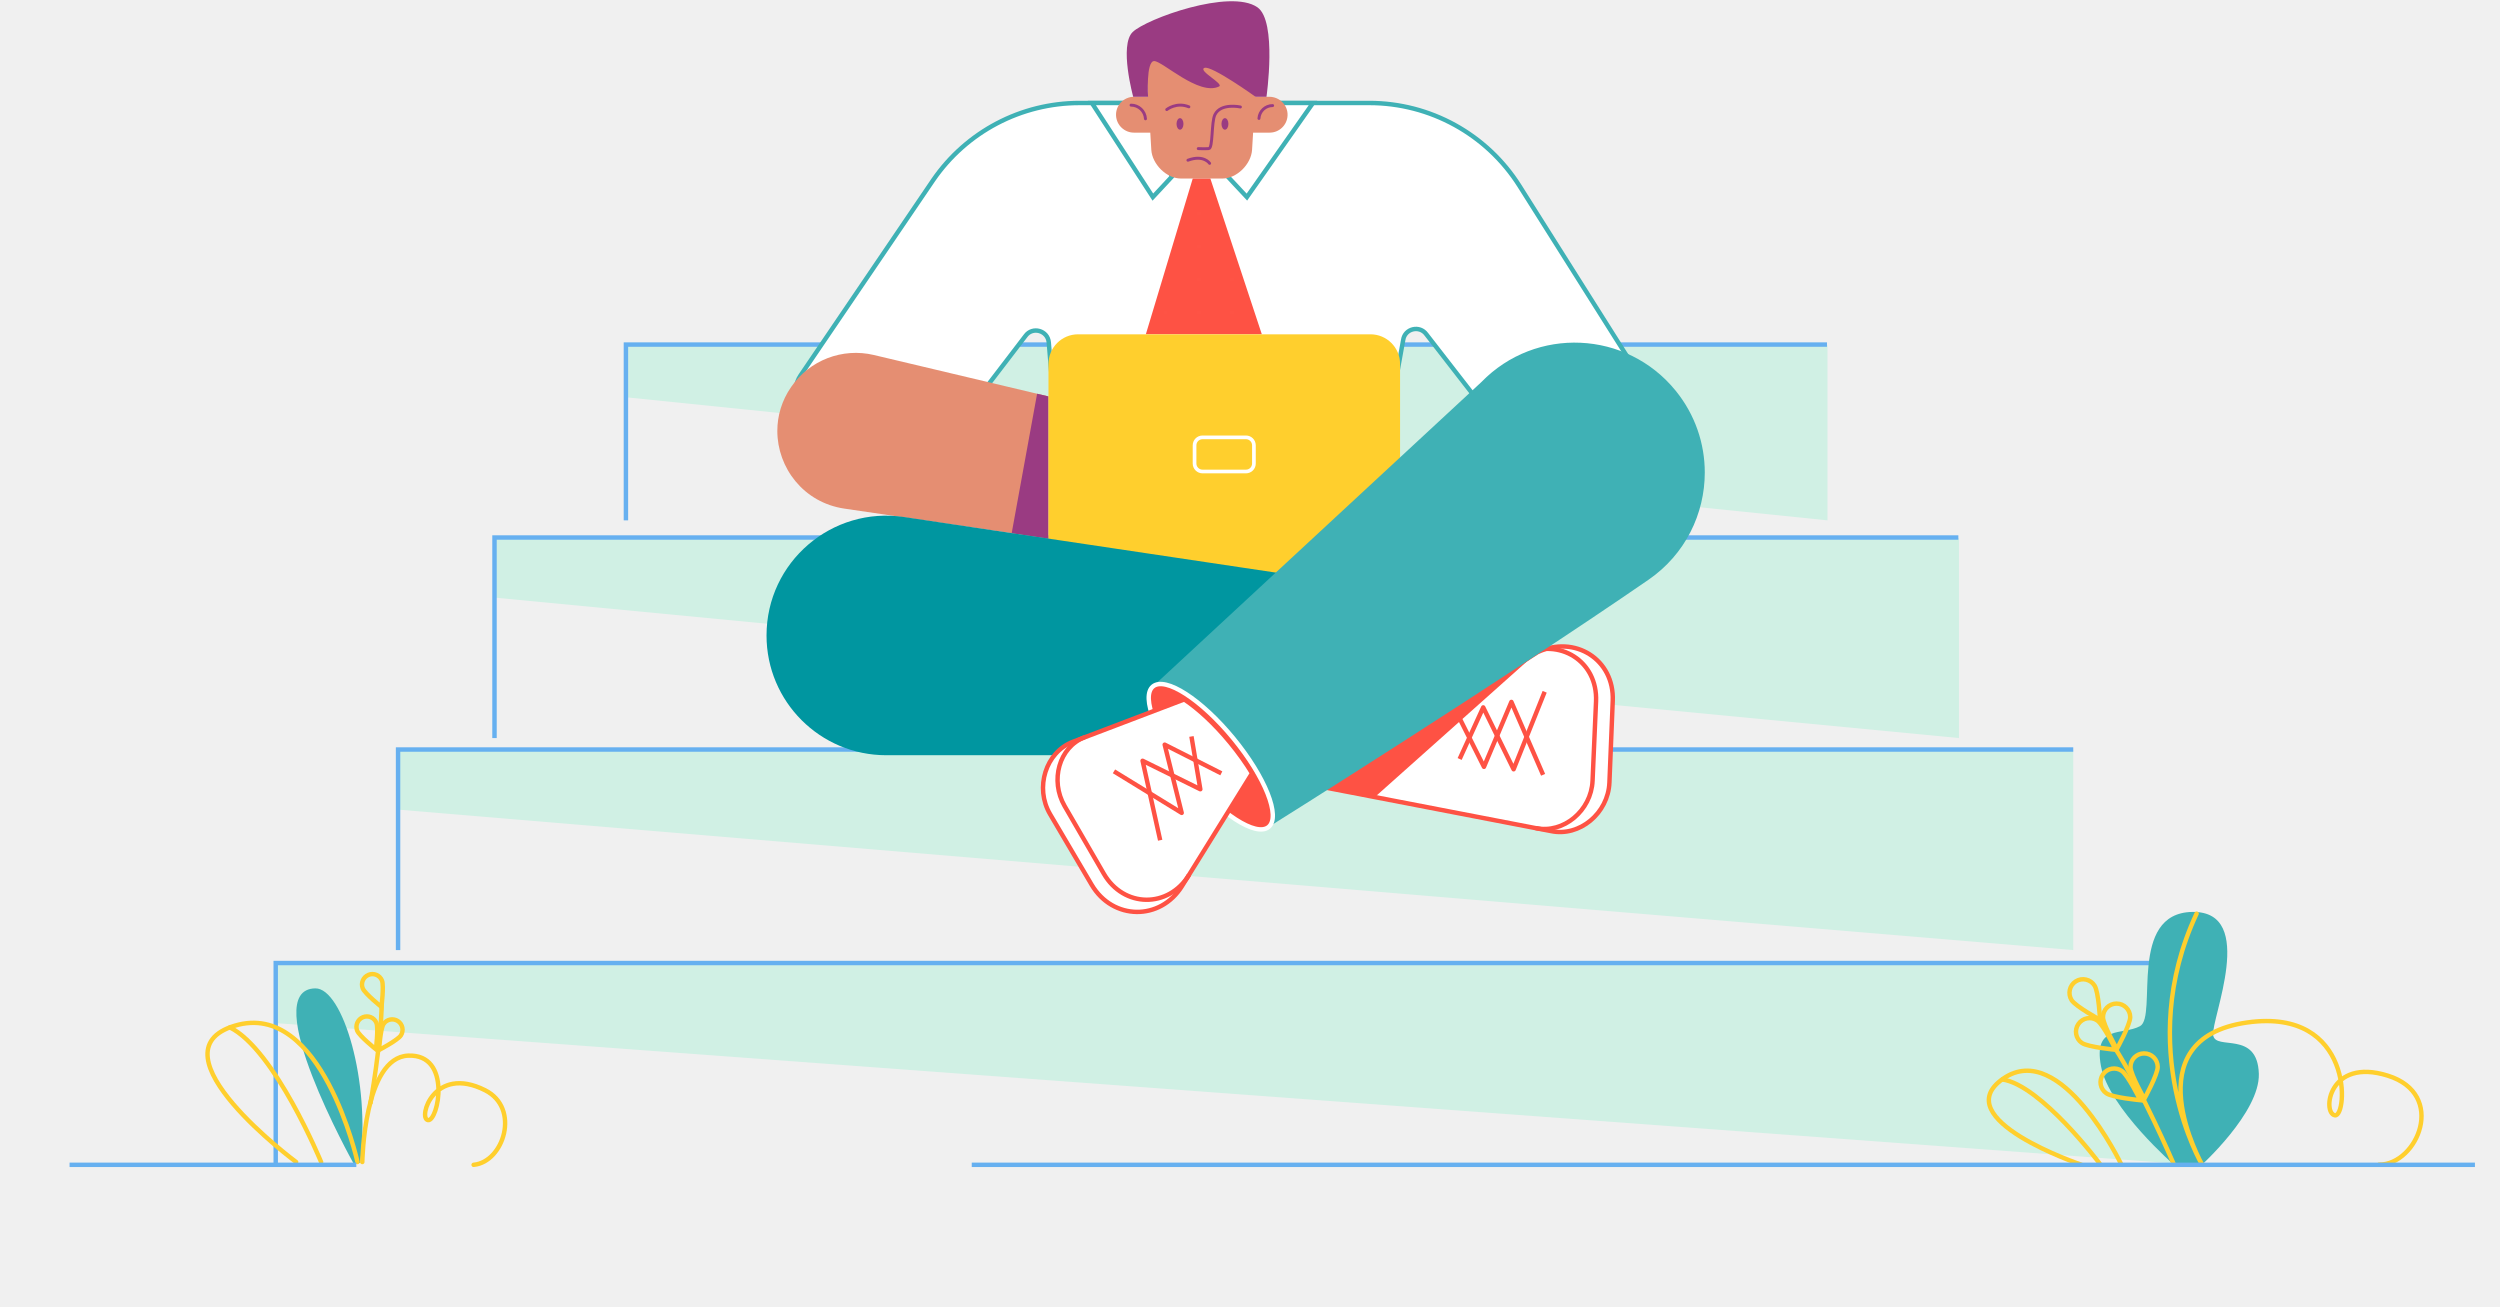
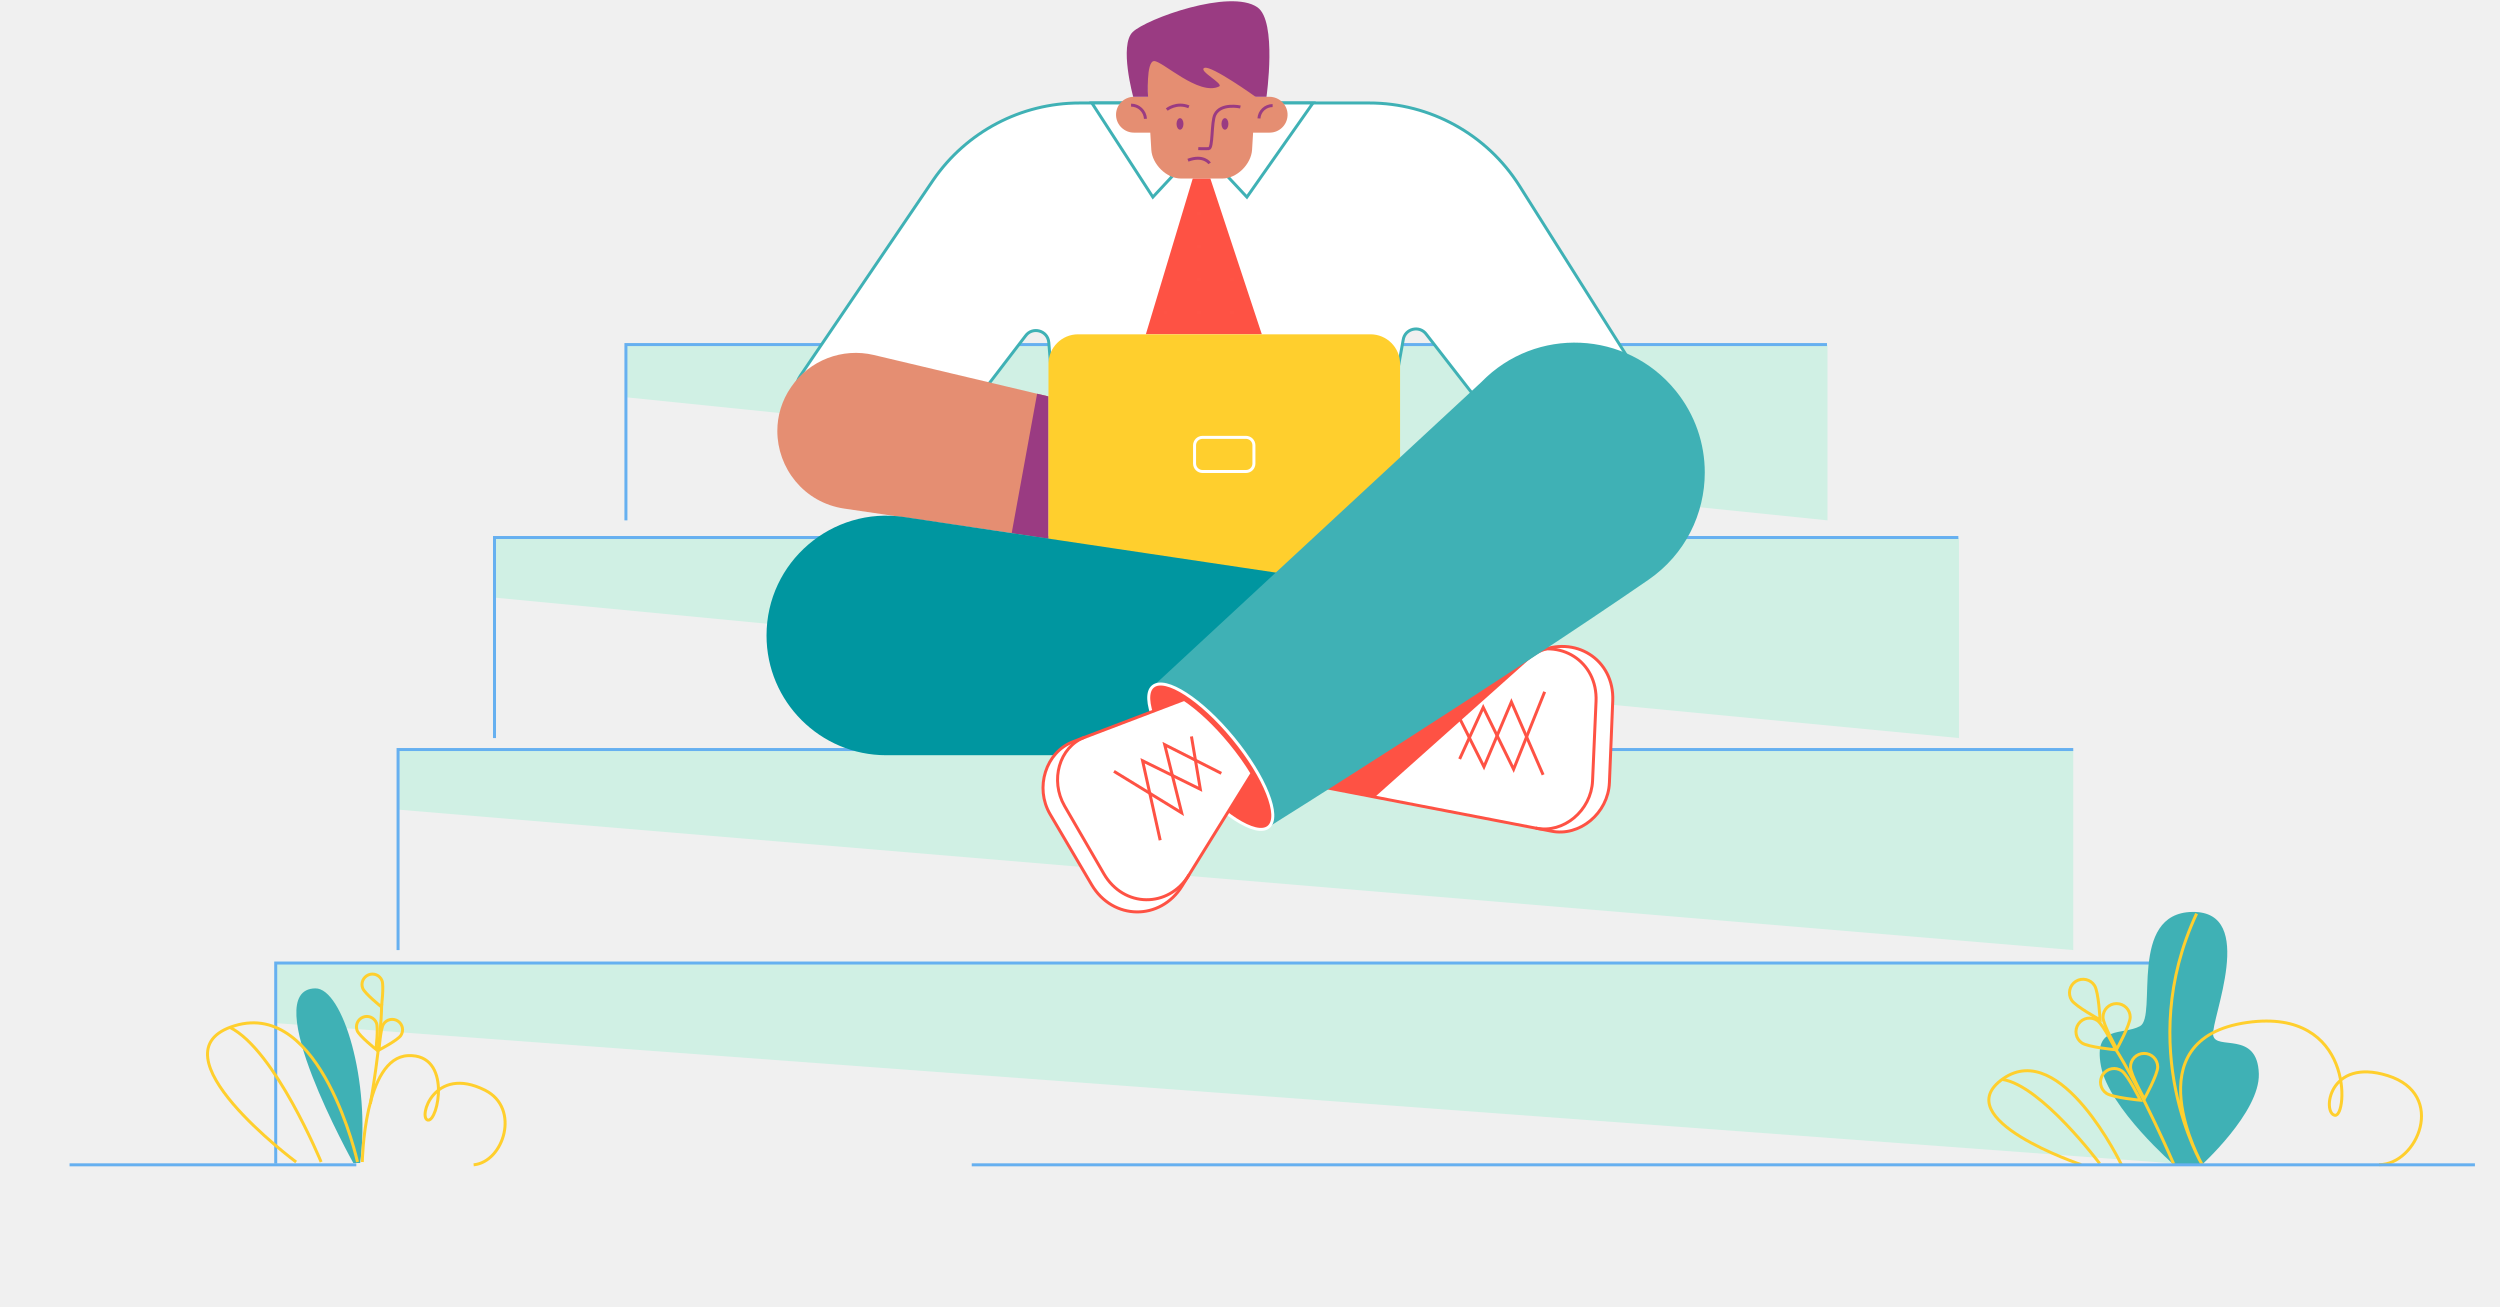
- <svg xmlns="http://www.w3.org/2000/svg" width="834" height="436" viewBox="0 0 834 436" fill="none">
+ <svg xmlns="http://www.w3.org/2000/svg" fill="none" height="436" viewBox="0 0 834 436" width="834">
  <path d="M91.979 341.315L725.855 388.171V321.512H91.979V341.315Z" fill="#D0F0E4" />
  <path d="M132.794 270.093L691.637 316.949V250.29H132.794V270.093Z" fill="#D0F0E4" />
  <path d="M164.966 199.365L653.515 246.221V179.562H164.966V199.365Z" fill="#D0F0E4" />
-   <path d="M725.855 321.266H91.979V388.196" stroke="#66B0F0" stroke-width="1.48" stroke-miterlimit="10" />
-   <path d="M691.637 250.044H132.794V316.95" stroke="#66B0F0" stroke-width="1.48" stroke-miterlimit="10" />
-   <path d="M653.306 179.315H164.966V246.221" stroke="#66B0F0" stroke-width="1.48" stroke-miterlimit="10" />
+   <path d="M725.855 321.266H91.979V388.196" stroke="#66B0F0" strokeMiterlimit="10" strokeWidth="1.48" />
+   <path d="M691.637 250.044H132.794V316.95" stroke="#66B0F0" strokeMiterlimit="10" strokeWidth="1.48" />
+   <path d="M653.306 179.315H164.966V246.221" stroke="#66B0F0" strokeMiterlimit="10" strokeWidth="1.48" />
  <path d="M208.808 132.532L609.652 173.593V115.171H208.808V132.532Z" fill="#D0F0E4" />
-   <path d="M609.485 114.949H208.808V173.594" stroke="#66B0F0" stroke-width="1.48" stroke-miterlimit="10" />
+   <path d="M609.485 114.949H208.808V173.594" stroke="#66B0F0" strokeMiterlimit="10" strokeWidth="1.48" />
  <path d="M117.855 387.97C117.855 387.97 85.573 330.041 105.179 329.72C114.328 329.572 123.699 360.917 120.148 387.97H117.855Z" fill="#3FB1B5" />
-   <path d="M119.261 387.649C119.261 387.649 107.275 333.419 78.323 342.174C49.371 350.928 98.792 387.649 98.792 387.649" stroke="#FFCF2D" stroke-width="1.48" stroke-miterlimit="10" stroke-linecap="round" />
-   <path d="M158.003 388.586C168.041 387.649 173.713 369.696 161.826 363.703C144.736 355.096 139.384 373.075 142.763 373.666C146.141 374.283 150.901 351.545 136.154 352.162C121.406 352.778 120.864 387.649 120.864 387.649" stroke="#FFCF2D" stroke-width="1.48" stroke-miterlimit="10" stroke-linecap="round" />
-   <path d="M107.127 387.649C107.127 387.649 91.714 350.214 76.695 342.741" stroke="#FFCF2D" stroke-width="1.48" stroke-miterlimit="10" stroke-linecap="round" />
-   <path d="M123.552 368.216C123.552 368.216 127.177 348.117 127.325 334.899" stroke="#FFCF2D" stroke-width="1.48" stroke-miterlimit="10" />
-   <path d="M119.162 343.851C119.877 345.627 125.401 350.041 125.401 350.041C125.401 350.041 126.289 343.013 125.574 341.237C124.859 339.461 122.837 338.623 121.086 339.338C119.31 340.053 118.447 342.075 119.162 343.851Z" stroke="#FFCF2D" stroke-width="1.48" stroke-miterlimit="10" />
-   <path d="M121.012 329.72C121.727 331.496 127.251 335.91 127.251 335.91C127.251 335.91 128.139 328.882 127.424 327.106C126.708 325.33 124.686 324.492 122.935 325.207C121.16 325.947 120.296 327.944 121.012 329.72Z" stroke="#FFCF2D" stroke-width="1.48" stroke-miterlimit="10" />
-   <path d="M133.737 345.405C132.701 347.008 126.437 350.288 126.437 350.288C126.437 350.288 126.906 343.234 127.941 341.631C128.977 340.028 131.123 339.585 132.726 340.62C134.329 341.681 134.773 343.802 133.737 345.405Z" stroke="#FFCF2D" stroke-width="1.48" stroke-miterlimit="10" />
+   <path d="M119.261 387.649C119.261 387.649 107.275 333.419 78.323 342.174C49.371 350.928 98.792 387.649 98.792 387.649" stroke="#FFCF2D" strokeLinecap="round" strokeMiterlimit="10" strokeWidth="1.48" />
+   <path d="M158.003 388.586C168.041 387.649 173.713 369.696 161.826 363.703C144.736 355.096 139.384 373.075 142.763 373.666C146.141 374.283 150.901 351.545 136.154 352.162C121.406 352.778 120.864 387.649 120.864 387.649" stroke="#FFCF2D" strokeLinecap="round" strokeMiterlimit="10" strokeWidth="1.48" />
+   <path d="M107.127 387.649C107.127 387.649 91.714 350.214 76.695 342.741" stroke="#FFCF2D" strokeLinecap="round" strokeMiterlimit="10" strokeWidth="1.48" />
+   <path d="M123.552 368.216C123.552 368.216 127.177 348.117 127.325 334.899" stroke="#FFCF2D" strokeMiterlimit="10" strokeWidth="1.48" />
+   <path d="M119.162 343.851C119.877 345.627 125.401 350.041 125.401 350.041C125.401 350.041 126.289 343.013 125.574 341.237C124.859 339.461 122.837 338.623 121.086 339.338C119.31 340.053 118.447 342.075 119.162 343.851Z" stroke="#FFCF2D" strokeMiterlimit="10" strokeWidth="1.48" />
+   <path d="M121.012 329.72C121.727 331.496 127.251 335.91 127.251 335.91C127.251 335.91 128.139 328.882 127.424 327.106C126.708 325.33 124.686 324.492 122.935 325.207C121.16 325.947 120.296 327.944 121.012 329.72Z" stroke="#FFCF2D" strokeMiterlimit="10" strokeWidth="1.48" />
+   <path d="M133.737 345.405C132.701 347.008 126.437 350.288 126.437 350.288C126.437 350.288 126.906 343.234 127.941 341.631C128.977 340.028 131.123 339.585 132.726 340.62C134.329 341.681 134.773 343.802 133.737 345.405Z" stroke="#FFCF2D" strokeMiterlimit="10" strokeWidth="1.48" />
  <path d="M734.116 388.98C734.116 388.98 753.944 371.076 753.549 358.227C753.105 343.529 739.049 350.632 738.309 345.33C737.544 340.052 753.155 303.948 731.428 304.219C709.702 304.491 719.813 339.115 713.919 342.321C708.025 345.502 698.259 341.704 700.898 355.712C703.536 369.744 725.485 388.807 725.485 388.807L734.116 388.98Z" fill="#3FB1B5" />
-   <path d="M793.649 388.536C806.497 388.536 816.386 365.059 796.583 358.844C776.78 352.629 774.61 371.347 778.926 372.063C783.242 372.778 785.387 336.106 749.752 341.088C710.861 346.513 734.634 388.536 734.634 388.536C734.634 388.536 711.699 349.966 732.785 304.787" stroke="#FFCF2D" stroke-width="1.48" stroke-miterlimit="10" stroke-linecap="round" />
-   <path d="M707.704 388.536C707.704 388.536 687.58 346.415 668.27 359.83C648.961 373.246 694.288 388.536 694.288 388.536" stroke="#FFCF2D" stroke-width="1.48" stroke-miterlimit="10" stroke-linecap="round" />
-   <path d="M700.453 388.166C700.453 388.166 680.897 362.025 667.999 360.102" stroke="#FFCF2D" stroke-width="1.48" stroke-miterlimit="10" stroke-linecap="round" />
-   <path d="M725.139 388.289C725.139 388.289 714.56 363.652 705.188 349.053" stroke="#FFCF2D" stroke-width="1.48" stroke-miterlimit="10" stroke-linecap="round" />
-   <path d="M702.698 364.737C704.769 366.168 714.017 367.031 714.017 367.031C714.017 367.031 709.899 358.695 707.852 357.265C705.78 355.834 702.969 356.352 701.539 358.424C700.108 360.495 700.626 363.331 702.698 364.737Z" stroke="#FFCF2D" stroke-width="1.48" stroke-miterlimit="10" />
-   <path d="M694.51 347.918C696.582 349.349 705.83 350.212 705.83 350.212C705.83 350.212 701.711 341.876 699.664 340.446C697.593 339.016 694.781 339.534 693.351 341.605C691.921 343.677 692.439 346.513 694.51 347.918Z" stroke="#FFCF2D" stroke-width="1.48" stroke-miterlimit="10" />
-   <path d="M691.082 333.64C692.414 335.76 700.577 340.199 700.577 340.199C700.577 340.199 700.108 330.927 698.752 328.806C697.42 326.685 694.609 326.044 692.488 327.376C690.367 328.707 689.751 331.519 691.082 333.64Z" stroke="#FFCF2D" stroke-width="1.48" stroke-miterlimit="10" />
-   <path d="M719.813 355.909C719.837 358.424 715.349 366.562 715.349 366.562C715.349 366.562 710.762 358.473 710.737 355.982C710.713 353.467 712.735 351.42 715.25 351.42C717.741 351.395 719.788 353.393 719.813 355.909Z" stroke="#FFCF2D" stroke-width="1.48" stroke-miterlimit="10" />
-   <path d="M710.639 339.287C710.663 341.803 706.175 349.941 706.175 349.941C706.175 349.941 701.588 341.852 701.563 339.361C701.539 336.846 703.561 334.799 706.076 334.799C708.592 334.799 710.614 336.796 710.639 339.287Z" stroke="#FFCF2D" stroke-width="1.48" stroke-miterlimit="10" />
-   <path d="M118.867 388.586H23.206" stroke="#66B0F0" stroke-width="1.48" stroke-miterlimit="10" />
-   <path d="M825.634 388.586H324.172" stroke="#66B0F0" stroke-width="1.48" stroke-miterlimit="10" />
-   <path d="M456.779 34.357H360.156C340.624 34.357 322.375 43.975 311.326 60.054L267.059 125.258C263.41 130.561 266.714 137.786 273.151 137.786H322.424L342.104 112.065C344.422 108.809 349.551 110.24 349.872 114.235L353.842 162.67H459.22L468.098 113.421C468.641 109.574 473.622 108.39 475.866 111.571L493.943 134.852H552.859L506.89 62.002C496.015 44.789 477.099 34.357 456.779 34.357Z" fill="white" stroke="#3FB1B5" stroke-width="1.48" stroke-miterlimit="10" stroke-linecap="round" />
+   <path d="M793.649 388.536C806.497 388.536 816.386 365.059 796.583 358.844C776.78 352.629 774.61 371.347 778.926 372.063C783.242 372.778 785.387 336.106 749.752 341.088C710.861 346.513 734.634 388.536 734.634 388.536C734.634 388.536 711.699 349.966 732.785 304.787" stroke="#FFCF2D" strokeLinecap="round" strokeMiterlimit="10" strokeWidth="1.48" />
+   <path d="M707.704 388.536C707.704 388.536 687.58 346.415 668.27 359.83C648.961 373.246 694.288 388.536 694.288 388.536" stroke="#FFCF2D" strokeLinecap="round" strokeMiterlimit="10" strokeWidth="1.48" />
+   <path d="M700.453 388.166C700.453 388.166 680.897 362.025 667.999 360.102" stroke="#FFCF2D" strokeLinecap="round" strokeMiterlimit="10" strokeWidth="1.48" />
+   <path d="M725.139 388.289C725.139 388.289 714.56 363.652 705.188 349.053" stroke="#FFCF2D" strokeLinecap="round" strokeMiterlimit="10" strokeWidth="1.48" />
+   <path d="M702.698 364.737C704.769 366.168 714.017 367.031 714.017 367.031C714.017 367.031 709.899 358.695 707.852 357.265C705.78 355.834 702.969 356.352 701.539 358.424C700.108 360.495 700.626 363.331 702.698 364.737Z" stroke="#FFCF2D" strokeMiterlimit="10" strokeWidth="1.48" />
+   <path d="M694.51 347.918C696.582 349.349 705.83 350.212 705.83 350.212C705.83 350.212 701.711 341.876 699.664 340.446C697.593 339.016 694.781 339.534 693.351 341.605C691.921 343.677 692.439 346.513 694.51 347.918Z" stroke="#FFCF2D" strokeMiterlimit="10" strokeWidth="1.48" />
+   <path d="M691.082 333.64C692.414 335.76 700.577 340.199 700.577 340.199C700.577 340.199 700.108 330.927 698.752 328.806C697.42 326.685 694.609 326.044 692.488 327.376C690.367 328.707 689.751 331.519 691.082 333.64Z" stroke="#FFCF2D" strokeMiterlimit="10" strokeWidth="1.48" />
+   <path d="M719.813 355.909C719.837 358.424 715.349 366.562 715.349 366.562C715.349 366.562 710.762 358.473 710.737 355.982C710.713 353.467 712.735 351.42 715.25 351.42C717.741 351.395 719.788 353.393 719.813 355.909Z" stroke="#FFCF2D" strokeMiterlimit="10" strokeWidth="1.48" />
+   <path d="M710.639 339.287C710.663 341.803 706.175 349.941 706.175 349.941C706.175 349.941 701.588 341.852 701.563 339.361C701.539 336.846 703.561 334.799 706.076 334.799C708.592 334.799 710.614 336.796 710.639 339.287Z" stroke="#FFCF2D" strokeMiterlimit="10" strokeWidth="1.48" />
+   <path d="M118.867 388.586H23.206" stroke="#66B0F0" strokeMiterlimit="10" strokeWidth="1.48" />
+   <path d="M825.634 388.586H324.172" stroke="#66B0F0" strokeMiterlimit="10" strokeWidth="1.48" />
+   <path d="M456.779 34.357H360.156C340.624 34.357 322.375 43.975 311.326 60.054L267.059 125.258C263.41 130.561 266.714 137.786 273.151 137.786H322.424L342.104 112.065C344.422 108.809 349.551 110.24 349.872 114.235L353.842 162.67H459.22L468.098 113.421C468.641 109.574 473.622 108.39 475.866 111.571L493.943 134.852H552.859L506.89 62.002C496.015 44.789 477.099 34.357 456.779 34.357Z" fill="white" stroke="#3FB1B5" strokeLinecap="round" strokeMiterlimit="10" strokeWidth="1.48" />
  <path d="M397.912 59.511L382.252 111.522H420.946L403.757 59.511H397.912Z" fill="#FE5244" />
  <g opacity="0.2">
    <g opacity="0.2">
      <g opacity="0.2">
-         <path opacity="0.2" d="M410.392 79.61V111.522H411.427V82.742L411.082 81.682L410.392 79.61Z" fill="white" />
+         <path d="M410.392 79.61V111.522H411.427V82.742L411.082 81.682L410.392 79.61Z" fill="white" opacity="0.2" />
      </g>
      <g opacity="0.2">
-         <path opacity="0.2" d="M399.368 59.635H400.404V111.522H399.368V59.635Z" fill="white" />
+         <path d="M399.368 59.635H400.404V111.522H399.368V59.635Z" fill="white" opacity="0.2" />
      </g>
      <g opacity="0.2">
-         <path opacity="0.2" d="M388.344 91.275V111.522H389.38V87.823L388.344 91.275Z" fill="white" />
+         <path d="M388.344 91.275V111.522H389.38V87.823L388.344 91.275Z" fill="white" opacity="0.2" />
      </g>
    </g>
    <g opacity="0.2">
      <g opacity="0.2">
-         <path opacity="0.2" d="M384.275 104.789H418.727L418.382 103.729H384.596L384.275 104.789Z" fill="white" />
+         <path d="M384.275 104.789H418.727L418.382 103.729H384.596L384.275 104.789Z" fill="white" opacity="0.2" />
      </g>
      <g opacity="0.2">
-         <path opacity="0.2" d="M387.604 93.766H415.077L414.731 92.706H387.925L387.604 93.766Z" fill="white" />
+         <path d="M387.604 93.766H415.077L414.731 92.706H387.925L387.604 93.766Z" fill="white" opacity="0.2" />
      </g>
      <g opacity="0.2">
-         <path opacity="0.2" d="M390.909 82.743H411.427L411.082 81.682H391.23L390.909 82.743Z" fill="white" />
+         <path d="M390.909 82.743H411.427L411.082 81.682H391.23L390.909 82.743Z" fill="white" opacity="0.2" />
      </g>
      <g opacity="0.2">
-         <path opacity="0.2" d="M394.238 71.719H407.777L407.432 70.658H394.559L394.238 71.719Z" fill="white" />
+         <path d="M394.238 71.719H407.777L407.432 70.658H394.559L394.238 71.719Z" fill="white" opacity="0.2" />
      </g>
      <g opacity="0.2">
-         <path opacity="0.2" d="M397.568 60.695H404.128L403.783 59.635H397.864L397.568 60.695Z" fill="white" />
+         <path d="M397.568 60.695H404.128L403.783 59.635H397.864L397.568 60.695Z" fill="white" opacity="0.2" />
      </g>
    </g>
  </g>
-   <path d="M390.908 58.969L384.595 65.751L364.249 34.357H382.277L390.908 58.969Z" fill="white" stroke="#3FB1B5" stroke-width="1.48" stroke-miterlimit="10" stroke-linecap="round" />
-   <path d="M409.626 58.969L415.964 65.751L438.011 34.357H418.282L409.626 58.969Z" fill="white" stroke="#3FB1B5" stroke-width="1.48" stroke-miterlimit="10" stroke-linecap="round" />
+   <path d="M390.908 58.969L384.595 65.751L364.249 34.357H382.277L390.908 58.969Z" fill="white" stroke="#3FB1B5" strokeLinecap="round" strokeMiterlimit="10" strokeWidth="1.48" />
+   <path d="M409.626 58.969L415.964 65.751L438.011 34.357H418.282L409.626 58.969Z" fill="white" stroke="#3FB1B5" strokeLinecap="round" strokeMiterlimit="10" strokeWidth="1.48" />
  <path d="M259.316 143.755C259.316 156.036 268.071 167.676 281.684 169.674L337.492 177.886L349.749 179.686V132.238L345.976 131.35L291.523 118.428C281.018 115.937 270.068 120.154 263.952 129.057C260.771 133.644 259.316 138.749 259.316 143.755Z" fill="#E58E72" />
  <path d="M337.492 177.886L349.749 179.686V132.238L345.976 131.35L337.492 177.886Z" fill="#9A3B82" />
  <path d="M349.749 191.82H467.062V121.412C467.062 115.937 462.623 111.523 457.173 111.523H359.663C354.188 111.523 349.773 115.962 349.773 121.412V191.82H349.749Z" fill="#FFCF2D" />
-   <path d="M401.168 157.294H415.644C417.123 157.294 418.307 156.11 418.307 154.631V148.564C418.307 147.084 417.123 145.901 415.644 145.901H401.168C399.688 145.901 398.504 147.084 398.504 148.564V154.631C398.504 156.11 399.713 157.294 401.168 157.294Z" stroke="white" stroke-width="1.233" stroke-miterlimit="10" />
+   <path d="M401.168 157.294H415.644C417.123 157.294 418.307 156.11 418.307 154.631V148.564C418.307 147.084 417.123 145.901 415.644 145.901H401.168C399.688 145.901 398.504 147.084 398.504 148.564V154.631C398.504 156.11 399.713 157.294 401.168 157.294Z" stroke="white" strokeMiterlimit="10" strokeWidth="1.233" />
  <path d="M425.853 191.055L301.658 172.485C277.49 168.811 255.714 187.529 255.714 211.993C255.714 234.064 273.594 251.944 295.666 251.944H425.039L425.853 191.055Z" fill="#0096A0" />
-   <path d="M442.647 262.82L517.395 277.246C526.914 279.269 536.483 271.328 536.902 261.069L538.012 233.793C538.579 219.983 525.336 211.672 512.857 217.591L442.647 262.82Z" fill="white" stroke="#FE5244" stroke-width="1.48" stroke-miterlimit="10" />
-   <path d="M512.339 276.26C521.538 278.184 530.835 270.465 531.279 260.477L532.438 233.991C533.03 220.575 520.255 212.585 508.171 218.355" stroke="#FE5244" stroke-width="1.48" stroke-miterlimit="10" />
+   <path d="M442.647 262.82L517.395 277.246C526.914 279.269 536.483 271.328 536.902 261.069L538.012 233.793C538.579 219.983 525.336 211.672 512.857 217.591L442.647 262.82Z" fill="white" stroke="#FE5244" strokeMiterlimit="10" strokeWidth="1.48" />
+   <path d="M512.339 276.26C521.538 278.184 530.835 270.465 531.279 260.477L532.438 233.991C533.03 220.575 520.255 212.585 508.171 218.355" stroke="#FE5244" strokeMiterlimit="10" strokeWidth="1.48" />
  <path d="M512.857 217.566L442.647 262.82L458.652 265.902L512.857 217.566Z" fill="#FE5244" />
-   <path d="M485.804 237.393L495.051 255.815L504.201 234.163L514.781 258.479" stroke="#FE5244" stroke-width="1.48" stroke-miterlimit="10" stroke-linejoin="round" />
-   <path d="M515.298 230.784L504.941 256.629L494.805 235.988L486.938 253.201" stroke="#FE5244" stroke-width="1.48" stroke-miterlimit="10" stroke-linejoin="round" />
+   <path d="M485.804 237.393L495.051 255.815L504.201 234.163L514.781 258.479" stroke="#FE5244" strokeLinejoin="round" strokeMiterlimit="10" strokeWidth="1.48" />
+   <path d="M515.298 230.784L504.941 256.629L494.805 235.988L486.938 253.201" stroke="#FE5244" strokeLinejoin="round" strokeMiterlimit="10" strokeWidth="1.48" />
  <path d="M384.594 229.009C388.737 225.605 400.723 233.349 411.376 246.296C422.03 259.243 427.308 272.511 423.165 275.914C423.781 275.544 501.637 226.715 549.948 193.398C562.229 184.939 568.715 171.375 568.715 157.639C568.715 148.07 565.559 138.428 559.023 130.364C542.648 110.166 512.315 108.81 494.189 127.454L384.594 229.009Z" fill="#3FB1B5" />
-   <path d="M396.408 258.613C385.758 245.664 380.484 232.404 384.628 228.995C388.773 225.587 400.766 233.32 411.416 246.269C422.066 259.217 427.339 272.478 423.195 275.886C419.051 279.295 407.058 271.561 396.408 258.613Z" fill="#FE5244" stroke="white" stroke-width="1.48" stroke-miterlimit="10" />
-   <path d="M350.315 271.623L364.174 295.15C371.203 307.061 387.085 307.283 394.36 295.545L417.689 257.961C415.692 254.656 413.226 251.204 410.39 247.751C405.26 241.512 399.81 236.481 395.075 233.324L357.935 247.455C348.86 250.932 345.111 262.77 350.315 271.623Z" fill="white" stroke="#FE5244" stroke-width="1.48" stroke-miterlimit="10" />
-   <path d="M361.856 245.926C353.274 249.256 350.241 260.378 355.149 268.886L368.219 291.451C374.828 302.894 389.798 303.091 396.678 291.846" stroke="#FE5244" stroke-width="1.48" stroke-miterlimit="10" />
-   <path d="M407.431 257.985L388.54 248.417L394.212 271.179L371.623 257.319" stroke="#FE5244" stroke-width="1.48" stroke-miterlimit="10" stroke-linejoin="round" />
-   <path d="M387.036 280.304L381.167 253.793L400.427 263.288L397.468 245.679" stroke="#FE5244" stroke-width="1.48" stroke-miterlimit="10" stroke-linejoin="round" />
+   <path d="M396.408 258.613C385.758 245.664 380.484 232.404 384.628 228.995C388.773 225.587 400.766 233.32 411.416 246.269C422.066 259.217 427.339 272.478 423.195 275.886C419.051 279.295 407.058 271.561 396.408 258.613Z" fill="#FE5244" stroke="white" strokeMiterlimit="10" strokeWidth="1.48" />
+   <path d="M350.315 271.623L364.174 295.15C371.203 307.061 387.085 307.283 394.36 295.545L417.689 257.961C415.692 254.656 413.226 251.204 410.39 247.751C405.26 241.512 399.81 236.481 395.075 233.324L357.935 247.455C348.86 250.932 345.111 262.77 350.315 271.623Z" fill="white" stroke="#FE5244" strokeMiterlimit="10" strokeWidth="1.48" />
+   <path d="M361.856 245.926C353.274 249.256 350.241 260.378 355.149 268.886L368.219 291.451C374.828 302.894 389.798 303.091 396.678 291.846" stroke="#FE5244" strokeMiterlimit="10" strokeWidth="1.48" />
+   <path d="M407.431 257.985L388.54 248.417L394.212 271.179L371.623 257.319" stroke="#FE5244" strokeLinejoin="round" strokeMiterlimit="10" strokeWidth="1.48" />
+   <path d="M387.036 280.304L381.167 253.793L400.427 263.288L397.468 245.679" stroke="#FE5244" strokeLinejoin="round" strokeMiterlimit="10" strokeWidth="1.48" />
  <path d="M372.314 38.624C372.412 40.202 373.103 41.608 374.188 42.619C375.273 43.63 376.703 44.247 378.282 44.247H383.732L384.077 49.993C384.373 54.728 389.083 59.562 393.991 59.562H407.777C412.66 59.562 417.395 54.728 417.69 49.993L418.036 44.247H423.56C425.138 44.247 426.593 43.63 427.654 42.619C428.739 41.608 429.429 40.203 429.528 38.599C429.725 35.147 426.889 32.286 423.437 32.286H418.776L419.293 23.531C419.392 21.682 417.937 20.128 416.087 20.128H385.655C383.806 20.128 382.351 21.682 382.449 23.531L382.967 32.286H378.257C374.854 32.311 372.116 35.196 372.314 38.624Z" fill="#E58E72" />
  <path d="M382.992 32.286H378.035C378.035 32.286 373.3 15.097 377.862 10.683C382.425 6.269 410.44 -3.892 419.491 2.446C426.1 7.082 422.499 32.286 422.499 32.286H418.849C418.849 32.286 404.127 21.731 401.808 22.644C399.49 23.556 408.467 27.995 406.667 28.858C399.934 32.089 387.826 20.375 385.039 20.375C382.252 20.375 382.992 32.286 382.992 32.286Z" fill="#9A3B82" />
-   <path d="M389.231 36.553C389.231 36.553 392.462 33.939 396.605 35.64" stroke="#9A3B82" stroke-width="0.986" stroke-miterlimit="10" stroke-linecap="round" />
-   <path d="M403.529 54.491C403.529 54.491 401.561 51.492 396.297 53.447" stroke="#9A3B82" stroke-width="0.986" stroke-miterlimit="10" stroke-linecap="round" />
-   <path d="M413.794 35.69C413.794 35.69 407.259 34.235 405.286 38.279C404.077 40.77 404.669 49.475 403.264 49.574C401.858 49.672 399.737 49.574 399.737 49.574" stroke="#9A3B82" stroke-width="0.986" stroke-miterlimit="10" stroke-linecap="round" />
+   <path d="M389.231 36.553C389.231 36.553 392.462 33.939 396.605 35.64" stroke="#9A3B82" strokeLinecap="round" strokeMiterlimit="10" strokeWidth="0.986" />
+   <path d="M403.529 54.491C403.529 54.491 401.561 51.492 396.297 53.447" stroke="#9A3B82" strokeLinecap="round" strokeMiterlimit="10" strokeWidth="0.986" />
+   <path d="M413.794 35.69C413.794 35.69 407.259 34.235 405.286 38.279C404.077 40.77 404.669 49.475 403.264 49.574C401.858 49.672 399.737 49.574 399.737 49.574" stroke="#9A3B82" strokeLinecap="round" strokeMiterlimit="10" strokeWidth="0.986" />
  <path d="M393.646 43.261C393.006 43.261 392.487 42.4 392.487 41.337C392.487 40.275 393.006 39.414 393.646 39.414C394.286 39.414 394.805 40.275 394.805 41.337C394.805 42.4 394.286 43.261 393.646 43.261Z" fill="#9A3B82" />
  <path d="M408.64 43.261C408 43.261 407.481 42.4 407.481 41.337C407.481 40.275 408 39.414 408.64 39.414C409.28 39.414 409.799 40.275 409.799 41.337C409.799 42.4 409.28 43.261 408.64 43.261Z" fill="#9A3B82" />
-   <path d="M419.984 39.512C420.132 37.096 422.13 35.221 424.546 35.221" stroke="#9A3B82" stroke-width="0.986" stroke-miterlimit="10" stroke-linecap="round" />
-   <path d="M382.129 39.636C381.981 37.071 379.86 35.073 377.32 35.073" stroke="#9A3B82" stroke-width="0.986" stroke-miterlimit="10" stroke-linecap="round" />
+   <path d="M419.984 39.512C420.132 37.096 422.13 35.221 424.546 35.221" stroke="#9A3B82" strokeLinecap="round" strokeMiterlimit="10" strokeWidth="0.986" />
+   <path d="M382.129 39.636C381.981 37.071 379.86 35.073 377.32 35.073" stroke="#9A3B82" strokeLinecap="round" strokeMiterlimit="10" strokeWidth="0.986" />
</svg>
